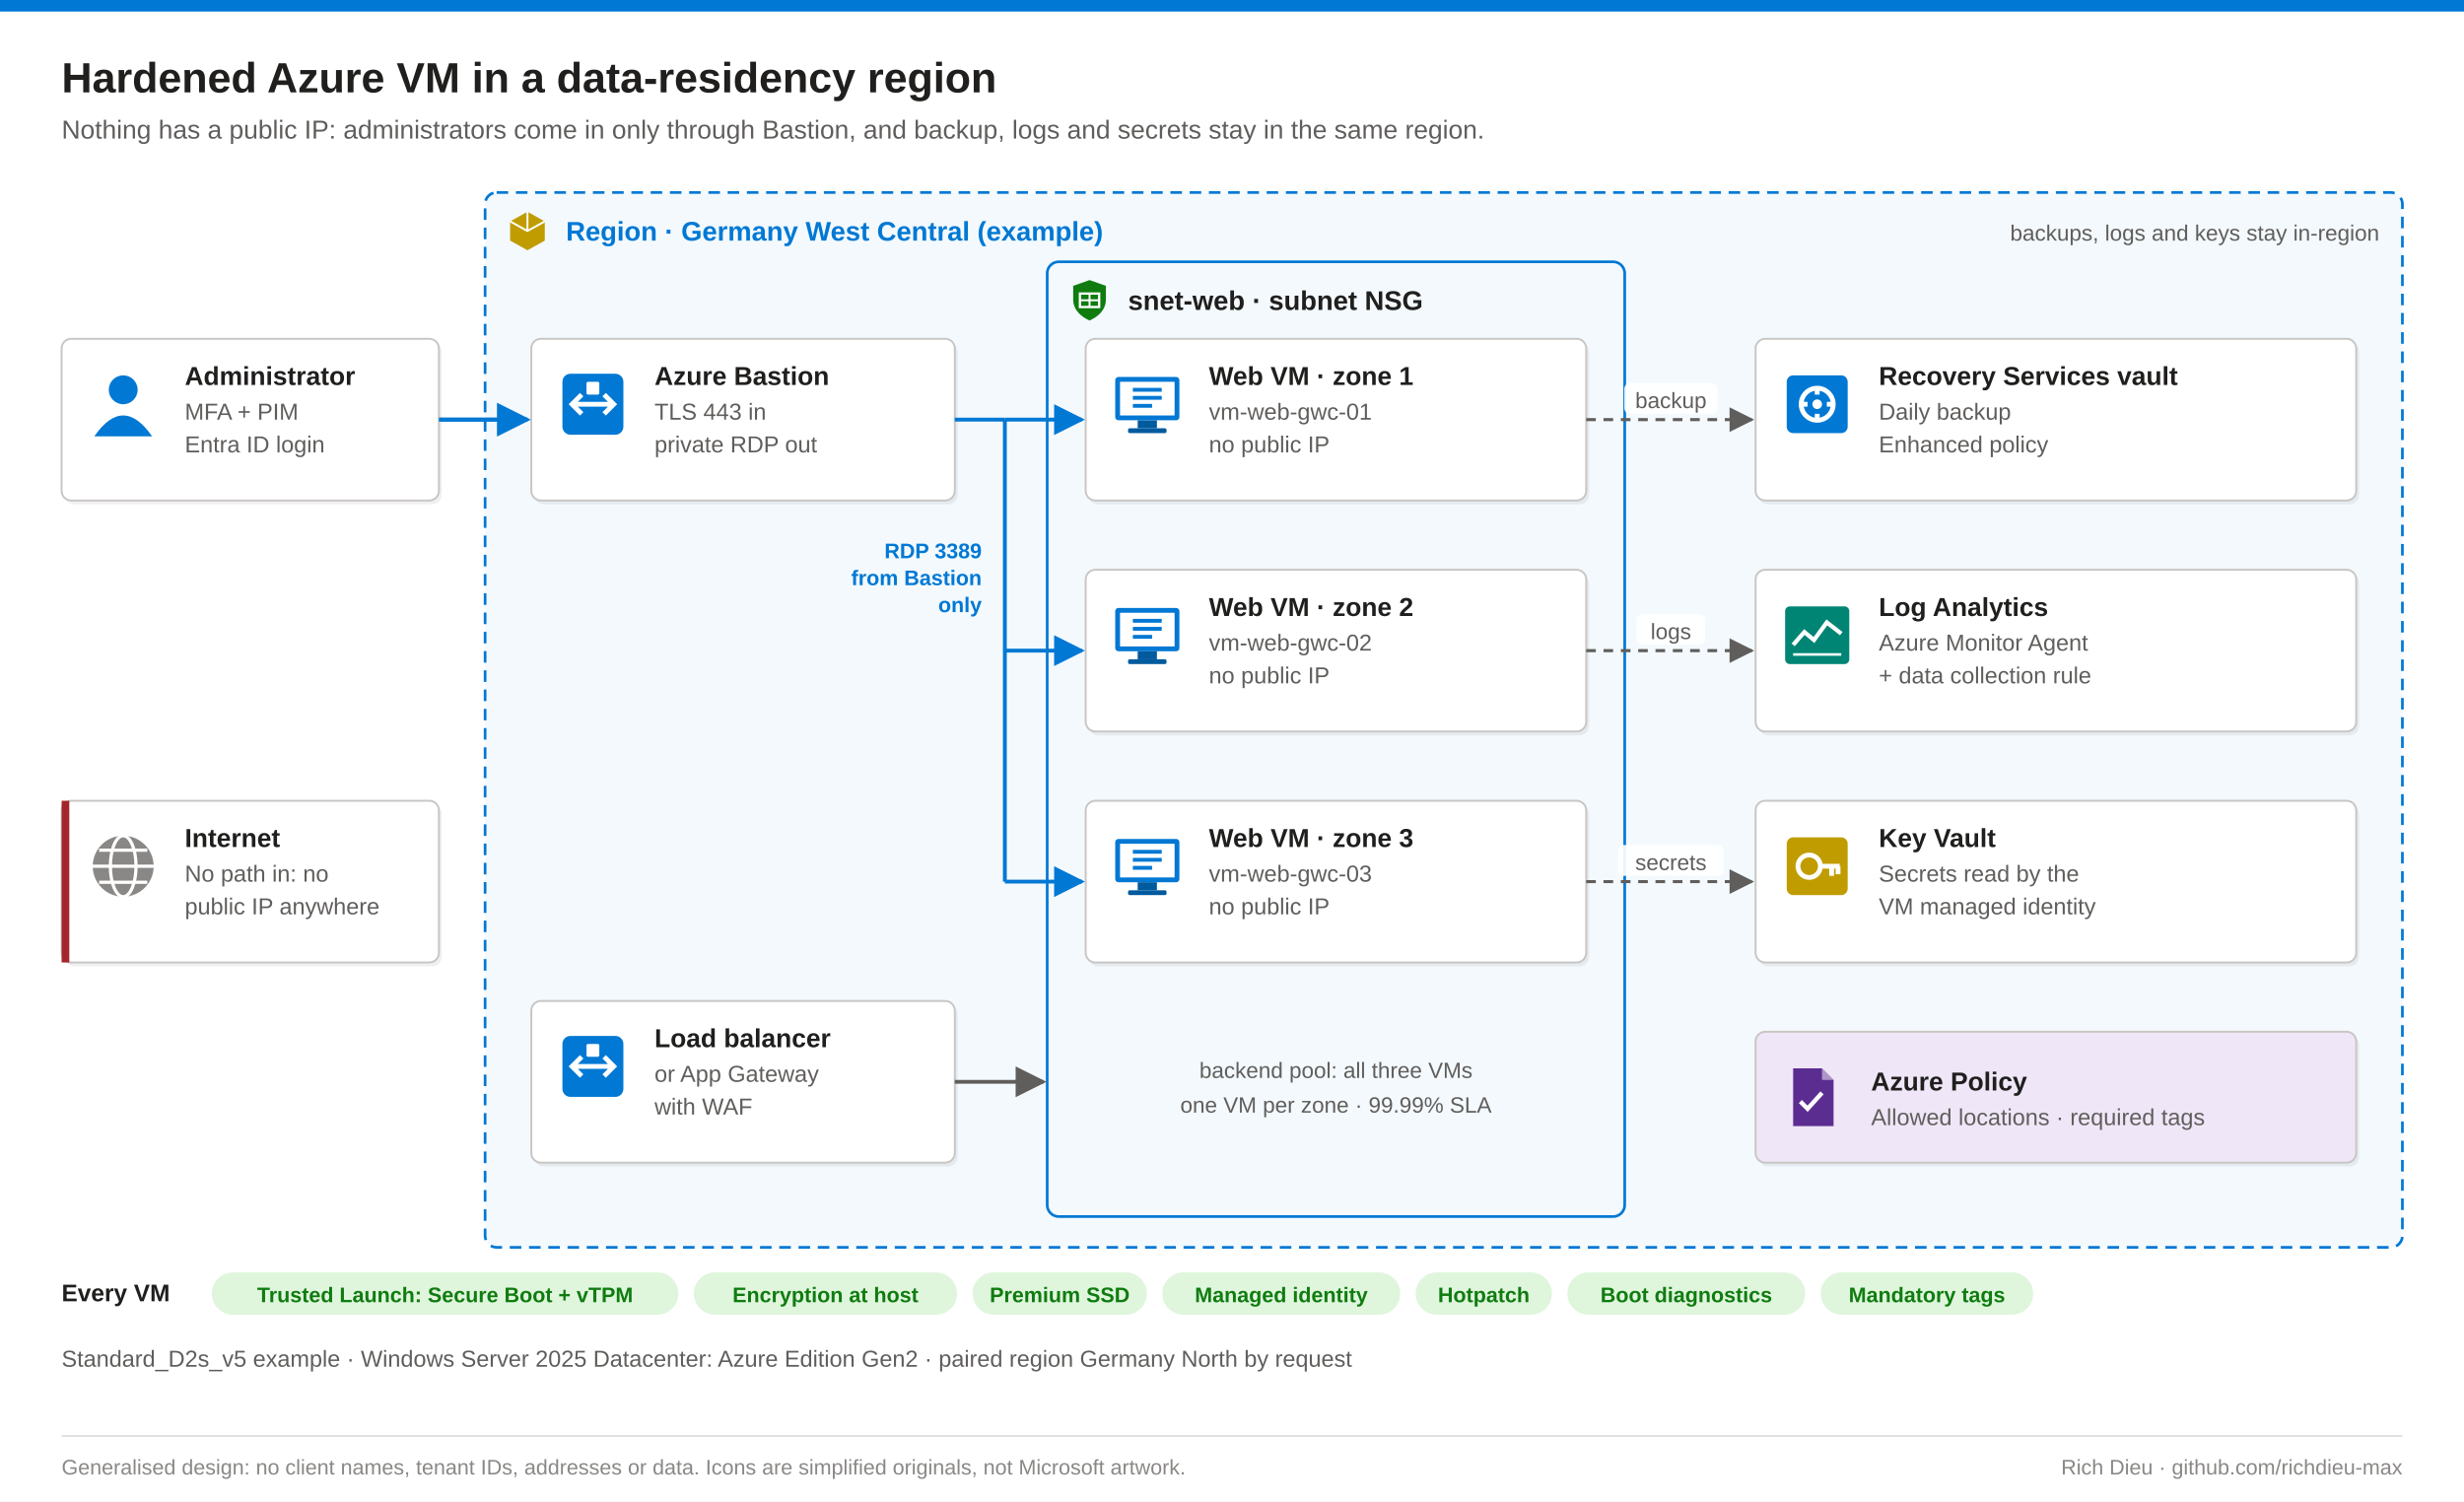
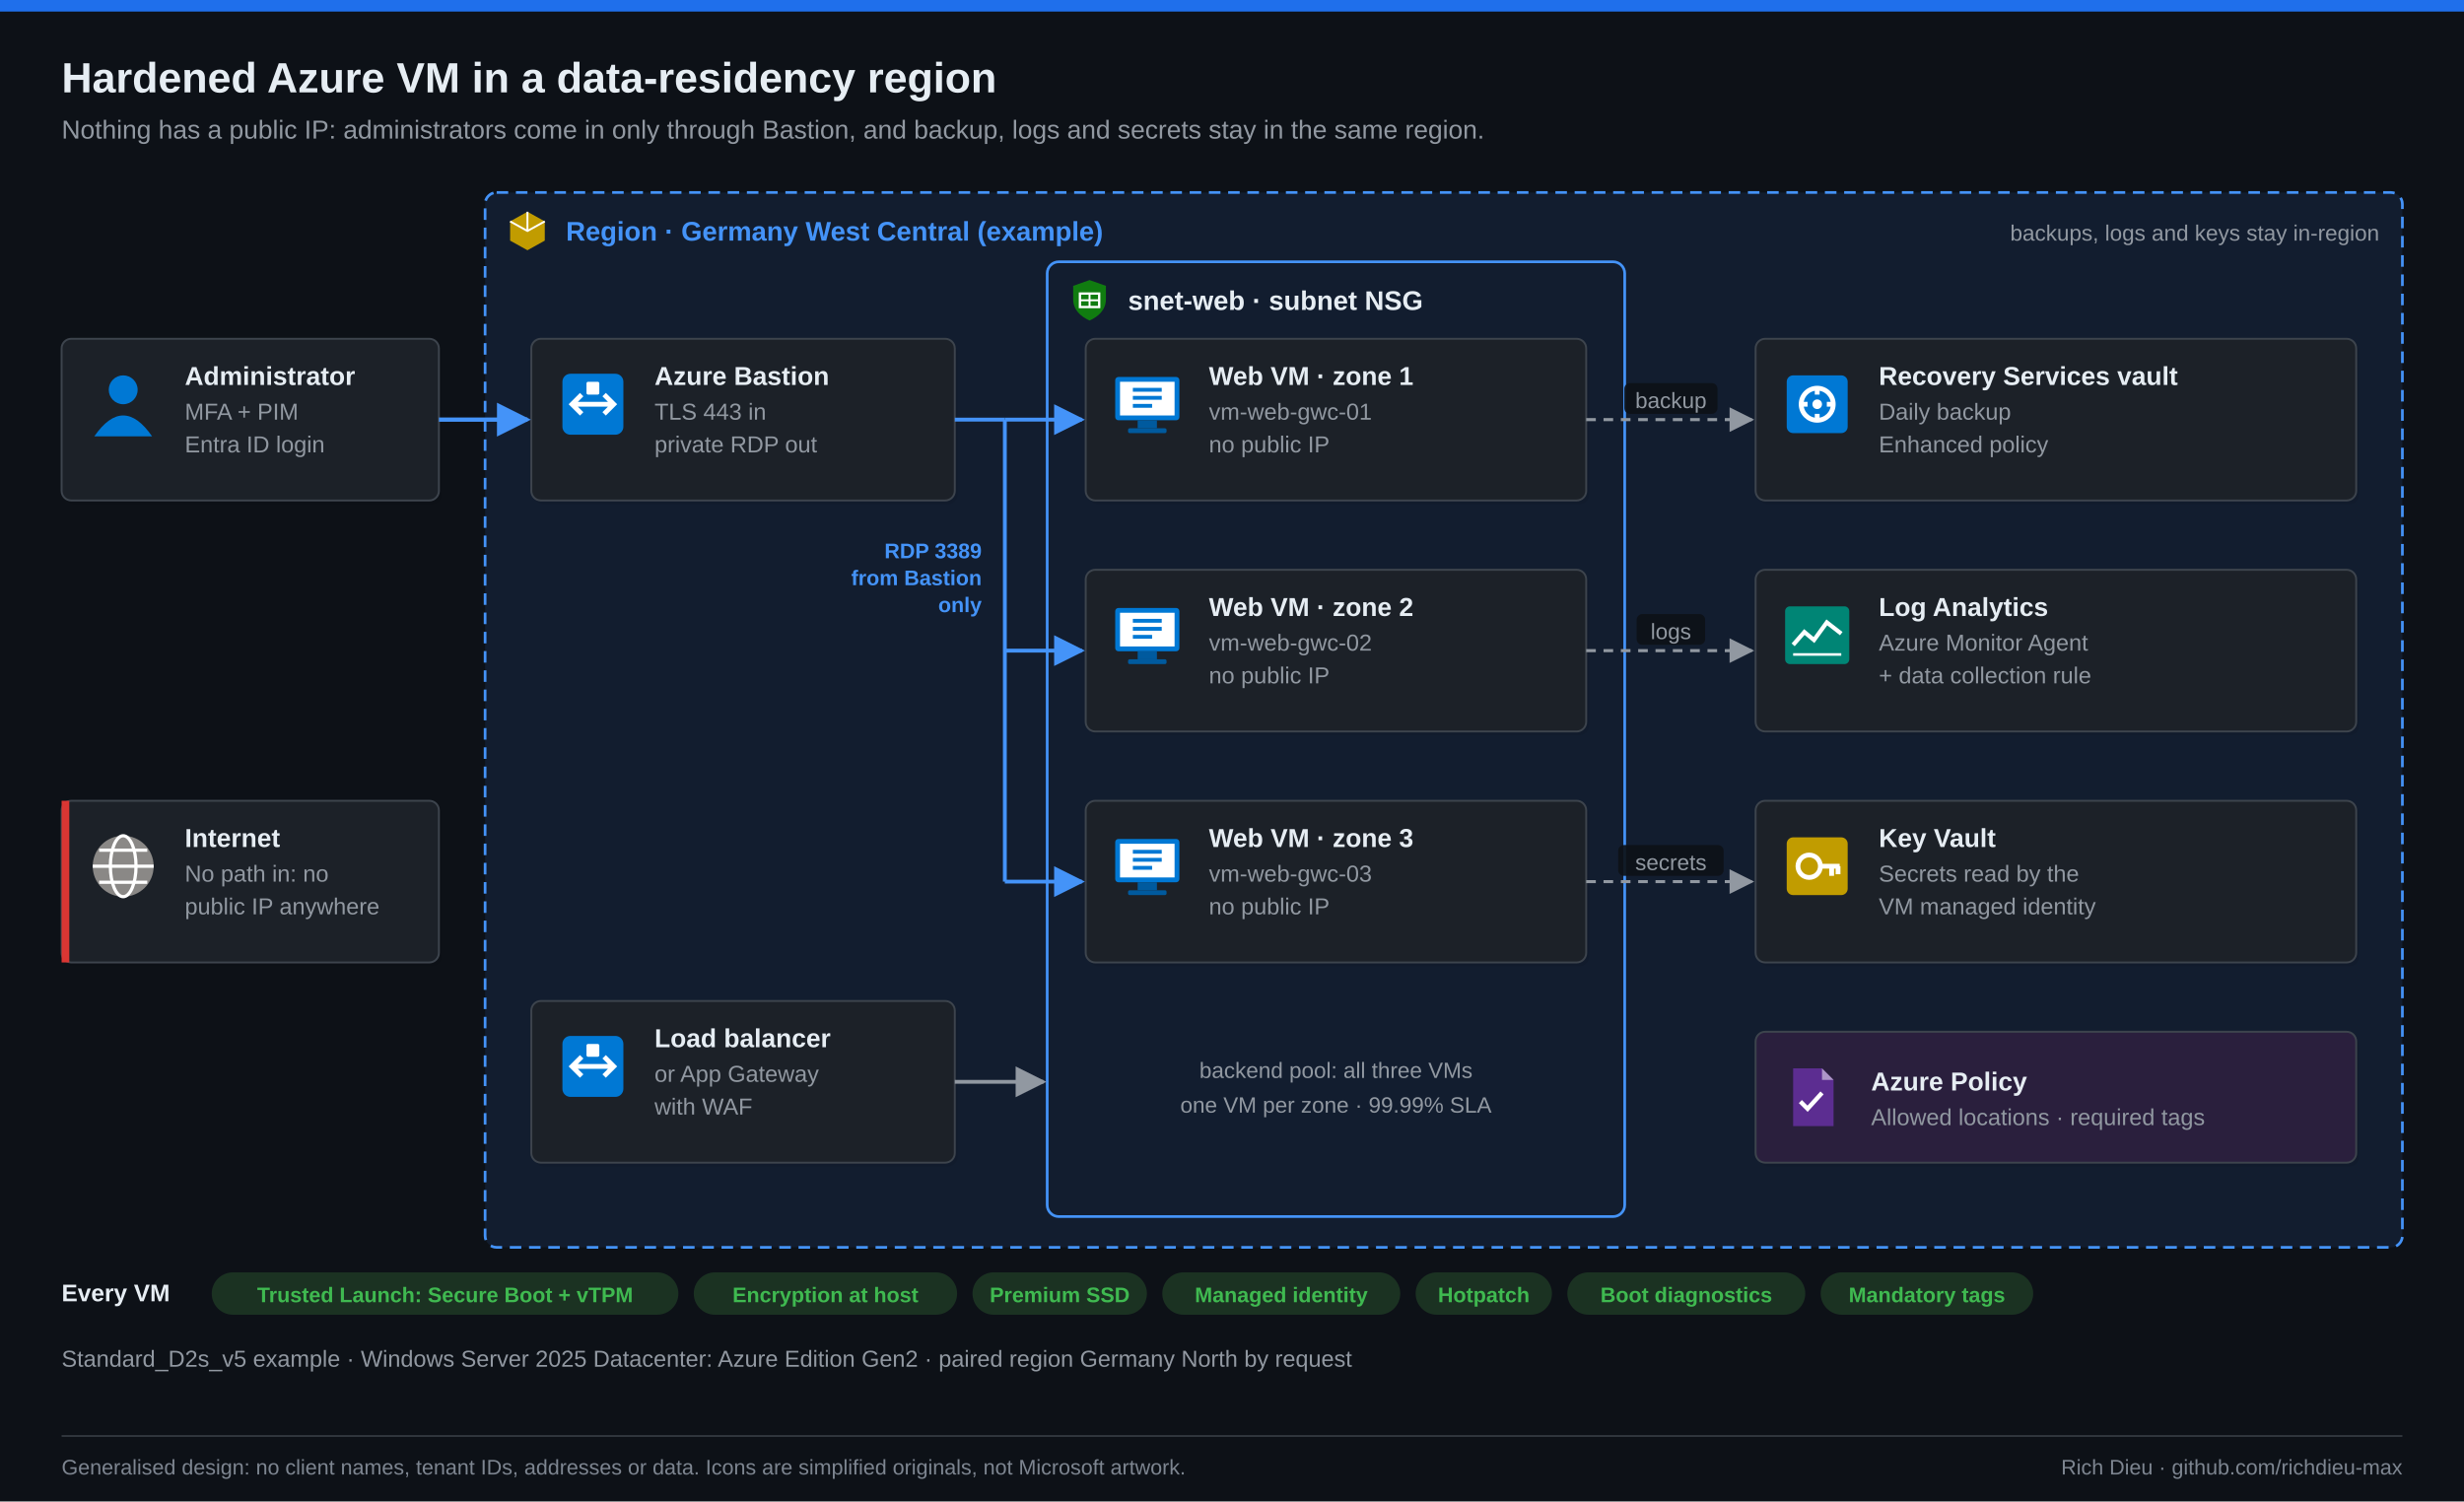
<svg xmlns="http://www.w3.org/2000/svg" viewBox="0 0 1280 780" width="1280" height="780" role="img" aria-label="Hardened Azure VM in a data-residency region">
  <defs>
    <marker id="m0078D4" viewBox="0 0 10 10" refX="9" refY="5" markerWidth="8" markerHeight="8" orient="auto">
-       <path d="M0,0 L10,5 L0,10 z" fill="#0078D4" />
+       <path d="M0,0 L10,5 L0,10 z" fill="#4493F8" />
    </marker>
    <marker id="m0078D4s" viewBox="0 0 10 10" refX="1" refY="5" markerWidth="8" markerHeight="8" orient="auto">
-       <path d="M10,0 L0,5 L10,10 z" fill="#0078D4" />
+       <path d="M10,0 L0,5 L10,10 z" fill="#4493F8" />
    </marker>
    <marker id="m605E5C" viewBox="0 0 10 10" refX="9" refY="5" markerWidth="8" markerHeight="8" orient="auto">
-       <path d="M0,0 L10,5 L0,10 z" fill="#605E5C" />
+       <path d="M0,0 L10,5 L0,10 z" fill="#9198A1" />
    </marker>
    <marker id="m605E5Cs" viewBox="0 0 10 10" refX="1" refY="5" markerWidth="8" markerHeight="8" orient="auto">
-       <path d="M10,0 L0,5 L10,10 z" fill="#605E5C" />
+       <path d="M10,0 L0,5 L10,10 z" fill="#9198A1" />
    </marker>
  </defs>
-   <rect width="1280" height="780" fill="#fff" />
-   <rect x="0" y="0" width="1280" height="6" fill="#0078D4" />
-   <text x="32" y="48" font-family="'Segoe UI', 'Segoe UI Web', -apple-system, BlinkMacSystemFont, 'Helvetica Neue', Arial, sans-serif" font-size="22" font-weight="600" fill="#201F1E">Hardened Azure VM in a data-residency region</text>
-   <text x="32" y="72" font-family="'Segoe UI', 'Segoe UI Web', -apple-system, BlinkMacSystemFont, 'Helvetica Neue', Arial, sans-serif" font-size="13.5" fill="#605E5C">Nothing has a public IP: administrators come in only through Bastion, and backup, logs and secrets stay in the same region.</text>
-   <rect x="252" y="100" width="996" height="548" rx="6" fill="#F3F9FD" stroke="#0078D4" stroke-width="1.4" stroke-dasharray="6 4" />
+   <rect width="1280" height="780" fill="#0D1117" />
+   <rect x="0" y="0" width="1280" height="6" fill="#1F6FEB" />
+   <text x="32" y="48" font-family="'Segoe UI', 'Segoe UI Web', -apple-system, BlinkMacSystemFont, 'Helvetica Neue', Arial, sans-serif" font-size="22" font-weight="600" fill="#E6EDF3">Hardened Azure VM in a data-residency region</text>
+   <text x="32" y="72" font-family="'Segoe UI', 'Segoe UI Web', -apple-system, BlinkMacSystemFont, 'Helvetica Neue', Arial, sans-serif" font-size="13.5" fill="#9198A1">Nothing has a public IP: administrators come in only through Bastion, and backup, logs and secrets stay in the same region.</text>
+   <rect x="252" y="100" width="996" height="548" rx="6" fill="#121D2F" stroke="#4493F8" stroke-width="1.4" stroke-dasharray="6 4" />
  <g transform="translate(262,108) scale(0.5)">
    <path d="M24 4 L42 14 V34 L24 44 L6 34 V14 Z" fill="#C19C00" />
    <path d="M24 4 V24 M6 14 L24 24 L42 14" stroke="#fff" stroke-width="2" fill="none" />
  </g>
-   <text x="294" y="125" font-family="'Segoe UI', 'Segoe UI Web', -apple-system, BlinkMacSystemFont, 'Helvetica Neue', Arial, sans-serif" font-size="14" font-weight="600" fill="#0078D4" text-anchor="start">Region · Germany West Central (example)</text>
-   <text x="1236" y="125" font-family="'Segoe UI', 'Segoe UI Web', -apple-system, BlinkMacSystemFont, 'Helvetica Neue', Arial, sans-serif" font-size="11.5" font-weight="400" fill="#605E5C" text-anchor="end">backups, logs and keys stay in-region</text>
-   <rect x="544" y="136" width="300" height="496" rx="6" fill="#F3F9FD" stroke="#0078D4" stroke-width="1.4" />
+   <text x="294" y="125" font-family="'Segoe UI', 'Segoe UI Web', -apple-system, BlinkMacSystemFont, 'Helvetica Neue', Arial, sans-serif" font-size="14" font-weight="600" fill="#4493F8" text-anchor="start">Region · Germany West Central (example)</text>
+   <text x="1236" y="125" font-family="'Segoe UI', 'Segoe UI Web', -apple-system, BlinkMacSystemFont, 'Helvetica Neue', Arial, sans-serif" font-size="11.5" font-weight="400" fill="#9198A1" text-anchor="end">backups, logs and keys stay in-region</text>
+   <rect x="544" y="136" width="300" height="496" rx="6" fill="#121D2F" stroke="#4493F8" stroke-width="1.4" />
  <g transform="translate(554,144) scale(0.5)">
    <path d="M24 3 L41 9 V23 C41 34 33 41 24 45 C15 41 7 34 7 23 V9 Z" fill="#107C10" />
    <rect x="14" y="17" width="20" height="14" fill="none" stroke="#fff" stroke-width="2.4" />
    <path d="M14 24 h20 M24 17 v14" stroke="#fff" stroke-width="2" />
  </g>
-   <text x="586" y="161" font-family="'Segoe UI', 'Segoe UI Web', -apple-system, BlinkMacSystemFont, 'Helvetica Neue', Arial, sans-serif" font-size="14" font-weight="600" fill="#201F1E" text-anchor="start">snet-web · subnet NSG</text>
+   <text x="586" y="161" font-family="'Segoe UI', 'Segoe UI Web', -apple-system, BlinkMacSystemFont, 'Helvetica Neue', Arial, sans-serif" font-size="14" font-weight="600" fill="#E6EDF3" text-anchor="start">snet-web · subnet NSG</text>
  <rect x="33.5" y="178" width="196" height="84" rx="5" fill="#000" opacity="0.06" />
-   <rect x="32" y="176" width="196" height="84" rx="5" fill="#fff" stroke="#C8C6C4" stroke-width="1" />
+   <rect x="32" y="176" width="196" height="84" rx="5" fill="#1C2128" stroke="#3D444D" stroke-width="1" />
  <rect x="33.5" y="418" width="196" height="84" rx="5" fill="#000" opacity="0.06" />
-   <rect x="32" y="416" width="196" height="84" rx="5" fill="#fff" stroke="#C8C6C4" stroke-width="1" />
-   <rect x="32" y="416" width="4" height="84" rx="0" fill="#A4262C" />
+   <rect x="32" y="416" width="196" height="84" rx="5" fill="#1C2128" stroke="#3D444D" stroke-width="1" />
+   <rect x="32" y="416" width="4" height="84" rx="0" fill="#DA3633" />
  <rect x="277.5" y="178" width="220" height="84" rx="5" fill="#000" opacity="0.06" />
-   <rect x="276" y="176" width="220" height="84" rx="5" fill="#fff" stroke="#C8C6C4" stroke-width="1" />
+   <rect x="276" y="176" width="220" height="84" rx="5" fill="#1C2128" stroke="#3D444D" stroke-width="1" />
  <rect x="277.5" y="522" width="220" height="84" rx="5" fill="#000" opacity="0.06" />
-   <rect x="276" y="520" width="220" height="84" rx="5" fill="#fff" stroke="#C8C6C4" stroke-width="1" />
-   <path d="M228,218 L274,218" fill="none" stroke="#0078D4" stroke-width="2.2" marker-end="url(#m0078D4)" stroke-linejoin="round" />
+   <rect x="276" y="520" width="220" height="84" rx="5" fill="#1C2128" stroke="#3D444D" stroke-width="1" />
+   <path d="M228,218 L274,218" fill="none" stroke="#4493F8" stroke-width="2.2" marker-end="url(#m0078D4)" stroke-linejoin="round" />
  <rect x="565.5" y="178" width="260" height="84" rx="5" fill="#000" opacity="0.06" />
-   <rect x="564" y="176" width="260" height="84" rx="5" fill="#fff" stroke="#C8C6C4" stroke-width="1" />
+   <rect x="564" y="176" width="260" height="84" rx="5" fill="#1C2128" stroke="#3D444D" stroke-width="1" />
  <rect x="565.5" y="298" width="260" height="84" rx="5" fill="#000" opacity="0.06" />
-   <rect x="564" y="296" width="260" height="84" rx="5" fill="#fff" stroke="#C8C6C4" stroke-width="1" />
+   <rect x="564" y="296" width="260" height="84" rx="5" fill="#1C2128" stroke="#3D444D" stroke-width="1" />
  <rect x="565.5" y="418" width="260" height="84" rx="5" fill="#000" opacity="0.06" />
-   <rect x="564" y="416" width="260" height="84" rx="5" fill="#fff" stroke="#C8C6C4" stroke-width="1" />
-   <path d="M496,218 L522,218" fill="none" stroke="#0078D4" stroke-width="2" stroke-linejoin="round" />
-   <path d="M522,218 L522,458" fill="none" stroke="#0078D4" stroke-width="2" stroke-linejoin="round" />
-   <path d="M522,218 L562,218" fill="none" stroke="#0078D4" stroke-width="2" marker-end="url(#m0078D4)" stroke-linejoin="round" />
-   <path d="M522,338 L562,338" fill="none" stroke="#0078D4" stroke-width="2" marker-end="url(#m0078D4)" stroke-linejoin="round" />
-   <path d="M522,458 L562,458" fill="none" stroke="#0078D4" stroke-width="2" marker-end="url(#m0078D4)" stroke-linejoin="round" />
-   <path d="M496,562 L542,562" fill="none" stroke="#605E5C" stroke-width="2" marker-end="url(#m605E5C)" stroke-linejoin="round" />
+   <rect x="564" y="416" width="260" height="84" rx="5" fill="#1C2128" stroke="#3D444D" stroke-width="1" />
+   <path d="M496,218 L522,218" fill="none" stroke="#4493F8" stroke-width="2" stroke-linejoin="round" />
+   <path d="M522,218 L522,458" fill="none" stroke="#4493F8" stroke-width="2" stroke-linejoin="round" />
+   <path d="M522,218 L562,218" fill="none" stroke="#4493F8" stroke-width="2" marker-end="url(#m0078D4)" stroke-linejoin="round" />
+   <path d="M522,338 L562,338" fill="none" stroke="#4493F8" stroke-width="2" marker-end="url(#m0078D4)" stroke-linejoin="round" />
+   <path d="M522,458 L562,458" fill="none" stroke="#4493F8" stroke-width="2" marker-end="url(#m0078D4)" stroke-linejoin="round" />
+   <path d="M496,562 L542,562" fill="none" stroke="#9198A1" stroke-width="2" marker-end="url(#m605E5C)" stroke-linejoin="round" />
  <rect x="913.5" y="178" width="312" height="84" rx="5" fill="#000" opacity="0.06" />
-   <rect x="912" y="176" width="312" height="84" rx="5" fill="#fff" stroke="#C8C6C4" stroke-width="1" />
-   <path d="M824,218 L910,218" fill="none" stroke="#605E5C" stroke-width="1.6" stroke-dasharray="5 4" marker-end="url(#m605E5C)" stroke-linejoin="round" />
+   <rect x="912" y="176" width="312" height="84" rx="5" fill="#1C2128" stroke="#3D444D" stroke-width="1" />
+   <path d="M824,218 L910,218" fill="none" stroke="#9198A1" stroke-width="1.6" stroke-dasharray="5 4" marker-end="url(#m605E5C)" stroke-linejoin="round" />
  <rect x="913.5" y="298" width="312" height="84" rx="5" fill="#000" opacity="0.06" />
-   <rect x="912" y="296" width="312" height="84" rx="5" fill="#fff" stroke="#C8C6C4" stroke-width="1" />
-   <path d="M824,338 L910,338" fill="none" stroke="#605E5C" stroke-width="1.6" stroke-dasharray="5 4" marker-end="url(#m605E5C)" stroke-linejoin="round" />
+   <rect x="912" y="296" width="312" height="84" rx="5" fill="#1C2128" stroke="#3D444D" stroke-width="1" />
+   <path d="M824,338 L910,338" fill="none" stroke="#9198A1" stroke-width="1.6" stroke-dasharray="5 4" marker-end="url(#m605E5C)" stroke-linejoin="round" />
  <rect x="913.5" y="418" width="312" height="84" rx="5" fill="#000" opacity="0.06" />
-   <rect x="912" y="416" width="312" height="84" rx="5" fill="#fff" stroke="#C8C6C4" stroke-width="1" />
-   <path d="M824,458 L910,458" fill="none" stroke="#605E5C" stroke-width="1.6" stroke-dasharray="5 4" marker-end="url(#m605E5C)" stroke-linejoin="round" />
+   <rect x="912" y="416" width="312" height="84" rx="5" fill="#1C2128" stroke="#3D444D" stroke-width="1" />
+   <path d="M824,458 L910,458" fill="none" stroke="#9198A1" stroke-width="1.6" stroke-dasharray="5 4" marker-end="url(#m605E5C)" stroke-linejoin="round" />
  <rect x="913.5" y="538" width="312" height="68" rx="5" fill="#000" opacity="0.06" />
-   <rect x="912" y="536" width="312" height="68" rx="5" fill="#EFE6F7" stroke="#C8C6C4" stroke-width="1" />
+   <rect x="912" y="536" width="312" height="68" rx="5" fill="#2A1F3D" stroke="#3D444D" stroke-width="1" />
  <g transform="translate(44,190) scale(0.8333)">
    <circle cx="24" cy="15" r="9" fill="#0078D4" />
    <path d="M6 44 q18-26 36 0 Z" fill="#0078D4" />
  </g>
-   <text x="96" y="200" font-family="'Segoe UI', 'Segoe UI Web', -apple-system, BlinkMacSystemFont, 'Helvetica Neue', Arial, sans-serif" font-size="13.5" font-weight="600" fill="#201F1E" text-anchor="start">Administrator</text>
-   <text x="96" y="218" font-family="'Segoe UI', 'Segoe UI Web', -apple-system, BlinkMacSystemFont, 'Helvetica Neue', Arial, sans-serif" font-size="12" font-weight="400" fill="#605E5C" text-anchor="start">MFA + PIM</text>
-   <text x="96" y="235" font-family="'Segoe UI', 'Segoe UI Web', -apple-system, BlinkMacSystemFont, 'Helvetica Neue', Arial, sans-serif" font-size="12" font-weight="400" fill="#605E5C" text-anchor="start">Entra ID login</text>
+   <text x="96" y="200" font-family="'Segoe UI', 'Segoe UI Web', -apple-system, BlinkMacSystemFont, 'Helvetica Neue', Arial, sans-serif" font-size="13.5" font-weight="600" fill="#E6EDF3" text-anchor="start">Administrator</text>
+   <text x="96" y="218" font-family="'Segoe UI', 'Segoe UI Web', -apple-system, BlinkMacSystemFont, 'Helvetica Neue', Arial, sans-serif" font-size="12" font-weight="400" fill="#9198A1" text-anchor="start">MFA + PIM</text>
+   <text x="96" y="235" font-family="'Segoe UI', 'Segoe UI Web', -apple-system, BlinkMacSystemFont, 'Helvetica Neue', Arial, sans-serif" font-size="12" font-weight="400" fill="#9198A1" text-anchor="start">Entra ID login</text>
  <g transform="translate(44,430) scale(0.8333)">
    <circle cx="24" cy="24" r="19" fill="#8A8886" />
    <ellipse cx="24" cy="24" rx="8" ry="19" fill="none" stroke="#fff" stroke-width="2" />
    <path d="M5 24 h38 M9 14 h30 M9 34 h30" stroke="#fff" stroke-width="2" />
  </g>
-   <text x="96" y="440" font-family="'Segoe UI', 'Segoe UI Web', -apple-system, BlinkMacSystemFont, 'Helvetica Neue', Arial, sans-serif" font-size="13.5" font-weight="600" fill="#201F1E" text-anchor="start">Internet</text>
-   <text x="96" y="458" font-family="'Segoe UI', 'Segoe UI Web', -apple-system, BlinkMacSystemFont, 'Helvetica Neue', Arial, sans-serif" font-size="12" font-weight="400" fill="#605E5C" text-anchor="start">No path in: no</text>
-   <text x="96" y="475" font-family="'Segoe UI', 'Segoe UI Web', -apple-system, BlinkMacSystemFont, 'Helvetica Neue', Arial, sans-serif" font-size="12" font-weight="400" fill="#605E5C" text-anchor="start">public IP anywhere</text>
+   <text x="96" y="440" font-family="'Segoe UI', 'Segoe UI Web', -apple-system, BlinkMacSystemFont, 'Helvetica Neue', Arial, sans-serif" font-size="13.5" font-weight="600" fill="#E6EDF3" text-anchor="start">Internet</text>
+   <text x="96" y="458" font-family="'Segoe UI', 'Segoe UI Web', -apple-system, BlinkMacSystemFont, 'Helvetica Neue', Arial, sans-serif" font-size="12" font-weight="400" fill="#9198A1" text-anchor="start">No path in: no</text>
+   <text x="96" y="475" font-family="'Segoe UI', 'Segoe UI Web', -apple-system, BlinkMacSystemFont, 'Helvetica Neue', Arial, sans-serif" font-size="12" font-weight="400" fill="#9198A1" text-anchor="start">public IP anywhere</text>
  <g transform="translate(288,190) scale(0.8333)">
    <rect x="5" y="5" width="38" height="38" rx="5" fill="#0078D4" />
    <path d="M11 24 h26 M31 18 l6 6 -6 6 M17 18 l-6 6 6 6" stroke="#fff" stroke-width="3" fill="none" />
    <rect x="20" y="10" width="8" height="8" rx="1" fill="#fff" />
  </g>
-   <text x="340" y="200" font-family="'Segoe UI', 'Segoe UI Web', -apple-system, BlinkMacSystemFont, 'Helvetica Neue', Arial, sans-serif" font-size="13.5" font-weight="600" fill="#201F1E" text-anchor="start">Azure Bastion</text>
-   <text x="340" y="218" font-family="'Segoe UI', 'Segoe UI Web', -apple-system, BlinkMacSystemFont, 'Helvetica Neue', Arial, sans-serif" font-size="12" font-weight="400" fill="#605E5C" text-anchor="start">TLS 443 in</text>
-   <text x="340" y="235" font-family="'Segoe UI', 'Segoe UI Web', -apple-system, BlinkMacSystemFont, 'Helvetica Neue', Arial, sans-serif" font-size="12" font-weight="400" fill="#605E5C" text-anchor="start">private RDP out</text>
+   <text x="340" y="200" font-family="'Segoe UI', 'Segoe UI Web', -apple-system, BlinkMacSystemFont, 'Helvetica Neue', Arial, sans-serif" font-size="13.5" font-weight="600" fill="#E6EDF3" text-anchor="start">Azure Bastion</text>
+   <text x="340" y="218" font-family="'Segoe UI', 'Segoe UI Web', -apple-system, BlinkMacSystemFont, 'Helvetica Neue', Arial, sans-serif" font-size="12" font-weight="400" fill="#9198A1" text-anchor="start">TLS 443 in</text>
+   <text x="340" y="235" font-family="'Segoe UI', 'Segoe UI Web', -apple-system, BlinkMacSystemFont, 'Helvetica Neue', Arial, sans-serif" font-size="12" font-weight="400" fill="#9198A1" text-anchor="start">private RDP out</text>
  <g transform="translate(288,534) scale(0.8333)">
    <rect x="5" y="5" width="38" height="38" rx="5" fill="#0078D4" />
    <path d="M11 24 h26 M31 18 l6 6 -6 6 M17 18 l-6 6 6 6" stroke="#fff" stroke-width="3" fill="none" />
    <rect x="20" y="10" width="8" height="8" rx="1" fill="#fff" />
  </g>
-   <text x="340" y="544" font-family="'Segoe UI', 'Segoe UI Web', -apple-system, BlinkMacSystemFont, 'Helvetica Neue', Arial, sans-serif" font-size="13.5" font-weight="600" fill="#201F1E" text-anchor="start">Load balancer</text>
-   <text x="340" y="562" font-family="'Segoe UI', 'Segoe UI Web', -apple-system, BlinkMacSystemFont, 'Helvetica Neue', Arial, sans-serif" font-size="12" font-weight="400" fill="#605E5C" text-anchor="start">or App Gateway</text>
-   <text x="340" y="579" font-family="'Segoe UI', 'Segoe UI Web', -apple-system, BlinkMacSystemFont, 'Helvetica Neue', Arial, sans-serif" font-size="12" font-weight="400" fill="#605E5C" text-anchor="start">with WAF</text>
+   <text x="340" y="544" font-family="'Segoe UI', 'Segoe UI Web', -apple-system, BlinkMacSystemFont, 'Helvetica Neue', Arial, sans-serif" font-size="13.5" font-weight="600" fill="#E6EDF3" text-anchor="start">Load balancer</text>
+   <text x="340" y="562" font-family="'Segoe UI', 'Segoe UI Web', -apple-system, BlinkMacSystemFont, 'Helvetica Neue', Arial, sans-serif" font-size="12" font-weight="400" fill="#9198A1" text-anchor="start">or App Gateway</text>
+   <text x="340" y="579" font-family="'Segoe UI', 'Segoe UI Web', -apple-system, BlinkMacSystemFont, 'Helvetica Neue', Arial, sans-serif" font-size="12" font-weight="400" fill="#9198A1" text-anchor="start">with WAF</text>
  <g transform="translate(576,190) scale(0.8333)">
    <rect x="4" y="7" width="40" height="27" rx="2" fill="#0078D4" />
    <rect x="7" y="10" width="34" height="21" fill="#fff" />
    <path d="M15 15 h18 M15 20 h18 M15 25 h12" stroke="#0078D4" stroke-width="2.4" />
    <rect x="18" y="34" width="12" height="5" fill="#005A9E" />
    <rect x="12" y="39" width="24" height="3" rx="1" fill="#005A9E" />
  </g>
-   <text x="628" y="200" font-family="'Segoe UI', 'Segoe UI Web', -apple-system, BlinkMacSystemFont, 'Helvetica Neue', Arial, sans-serif" font-size="13.5" font-weight="600" fill="#201F1E" text-anchor="start">Web VM · zone 1</text>
-   <text x="628" y="218" font-family="'Segoe UI', 'Segoe UI Web', -apple-system, BlinkMacSystemFont, 'Helvetica Neue', Arial, sans-serif" font-size="12" font-weight="400" fill="#605E5C" text-anchor="start">vm-web-gwc-01</text>
-   <text x="628" y="235" font-family="'Segoe UI', 'Segoe UI Web', -apple-system, BlinkMacSystemFont, 'Helvetica Neue', Arial, sans-serif" font-size="12" font-weight="400" fill="#605E5C" text-anchor="start">no public IP</text>
+   <text x="628" y="200" font-family="'Segoe UI', 'Segoe UI Web', -apple-system, BlinkMacSystemFont, 'Helvetica Neue', Arial, sans-serif" font-size="13.5" font-weight="600" fill="#E6EDF3" text-anchor="start">Web VM · zone 1</text>
+   <text x="628" y="218" font-family="'Segoe UI', 'Segoe UI Web', -apple-system, BlinkMacSystemFont, 'Helvetica Neue', Arial, sans-serif" font-size="12" font-weight="400" fill="#9198A1" text-anchor="start">vm-web-gwc-01</text>
+   <text x="628" y="235" font-family="'Segoe UI', 'Segoe UI Web', -apple-system, BlinkMacSystemFont, 'Helvetica Neue', Arial, sans-serif" font-size="12" font-weight="400" fill="#9198A1" text-anchor="start">no public IP</text>
  <g transform="translate(576,310) scale(0.8333)">
    <rect x="4" y="7" width="40" height="27" rx="2" fill="#0078D4" />
    <rect x="7" y="10" width="34" height="21" fill="#fff" />
    <path d="M15 15 h18 M15 20 h18 M15 25 h12" stroke="#0078D4" stroke-width="2.4" />
    <rect x="18" y="34" width="12" height="5" fill="#005A9E" />
    <rect x="12" y="39" width="24" height="3" rx="1" fill="#005A9E" />
  </g>
-   <text x="628" y="320" font-family="'Segoe UI', 'Segoe UI Web', -apple-system, BlinkMacSystemFont, 'Helvetica Neue', Arial, sans-serif" font-size="13.5" font-weight="600" fill="#201F1E" text-anchor="start">Web VM · zone 2</text>
-   <text x="628" y="338" font-family="'Segoe UI', 'Segoe UI Web', -apple-system, BlinkMacSystemFont, 'Helvetica Neue', Arial, sans-serif" font-size="12" font-weight="400" fill="#605E5C" text-anchor="start">vm-web-gwc-02</text>
-   <text x="628" y="355" font-family="'Segoe UI', 'Segoe UI Web', -apple-system, BlinkMacSystemFont, 'Helvetica Neue', Arial, sans-serif" font-size="12" font-weight="400" fill="#605E5C" text-anchor="start">no public IP</text>
+   <text x="628" y="320" font-family="'Segoe UI', 'Segoe UI Web', -apple-system, BlinkMacSystemFont, 'Helvetica Neue', Arial, sans-serif" font-size="13.5" font-weight="600" fill="#E6EDF3" text-anchor="start">Web VM · zone 2</text>
+   <text x="628" y="338" font-family="'Segoe UI', 'Segoe UI Web', -apple-system, BlinkMacSystemFont, 'Helvetica Neue', Arial, sans-serif" font-size="12" font-weight="400" fill="#9198A1" text-anchor="start">vm-web-gwc-02</text>
+   <text x="628" y="355" font-family="'Segoe UI', 'Segoe UI Web', -apple-system, BlinkMacSystemFont, 'Helvetica Neue', Arial, sans-serif" font-size="12" font-weight="400" fill="#9198A1" text-anchor="start">no public IP</text>
  <g transform="translate(576,430) scale(0.8333)">
    <rect x="4" y="7" width="40" height="27" rx="2" fill="#0078D4" />
    <rect x="7" y="10" width="34" height="21" fill="#fff" />
    <path d="M15 15 h18 M15 20 h18 M15 25 h12" stroke="#0078D4" stroke-width="2.4" />
    <rect x="18" y="34" width="12" height="5" fill="#005A9E" />
    <rect x="12" y="39" width="24" height="3" rx="1" fill="#005A9E" />
  </g>
-   <text x="628" y="440" font-family="'Segoe UI', 'Segoe UI Web', -apple-system, BlinkMacSystemFont, 'Helvetica Neue', Arial, sans-serif" font-size="13.5" font-weight="600" fill="#201F1E" text-anchor="start">Web VM · zone 3</text>
-   <text x="628" y="458" font-family="'Segoe UI', 'Segoe UI Web', -apple-system, BlinkMacSystemFont, 'Helvetica Neue', Arial, sans-serif" font-size="12" font-weight="400" fill="#605E5C" text-anchor="start">vm-web-gwc-03</text>
-   <text x="628" y="475" font-family="'Segoe UI', 'Segoe UI Web', -apple-system, BlinkMacSystemFont, 'Helvetica Neue', Arial, sans-serif" font-size="12" font-weight="400" fill="#605E5C" text-anchor="start">no public IP</text>
-   <text x="510" y="290" font-family="'Segoe UI', 'Segoe UI Web', -apple-system, BlinkMacSystemFont, 'Helvetica Neue', Arial, sans-serif" font-size="11" font-weight="600" fill="#0078D4" text-anchor="end">RDP 3389</text>
-   <text x="510" y="304" font-family="'Segoe UI', 'Segoe UI Web', -apple-system, BlinkMacSystemFont, 'Helvetica Neue', Arial, sans-serif" font-size="11" font-weight="600" fill="#0078D4" text-anchor="end">from Bastion</text>
-   <text x="510" y="318" font-family="'Segoe UI', 'Segoe UI Web', -apple-system, BlinkMacSystemFont, 'Helvetica Neue', Arial, sans-serif" font-size="11" font-weight="600" fill="#0078D4" text-anchor="end">only</text>
-   <text x="694" y="560" font-family="'Segoe UI', 'Segoe UI Web', -apple-system, BlinkMacSystemFont, 'Helvetica Neue', Arial, sans-serif" font-size="11.5" font-weight="400" fill="#605E5C" text-anchor="middle">backend pool: all three VMs</text>
-   <text x="694" y="578" font-family="'Segoe UI', 'Segoe UI Web', -apple-system, BlinkMacSystemFont, 'Helvetica Neue', Arial, sans-serif" font-size="11.5" font-weight="400" fill="#605E5C" text-anchor="middle">one VM per zone · 99.99% SLA</text>
+   <text x="628" y="440" font-family="'Segoe UI', 'Segoe UI Web', -apple-system, BlinkMacSystemFont, 'Helvetica Neue', Arial, sans-serif" font-size="13.5" font-weight="600" fill="#E6EDF3" text-anchor="start">Web VM · zone 3</text>
+   <text x="628" y="458" font-family="'Segoe UI', 'Segoe UI Web', -apple-system, BlinkMacSystemFont, 'Helvetica Neue', Arial, sans-serif" font-size="12" font-weight="400" fill="#9198A1" text-anchor="start">vm-web-gwc-03</text>
+   <text x="628" y="475" font-family="'Segoe UI', 'Segoe UI Web', -apple-system, BlinkMacSystemFont, 'Helvetica Neue', Arial, sans-serif" font-size="12" font-weight="400" fill="#9198A1" text-anchor="start">no public IP</text>
+   <text x="510" y="290" font-family="'Segoe UI', 'Segoe UI Web', -apple-system, BlinkMacSystemFont, 'Helvetica Neue', Arial, sans-serif" font-size="11" font-weight="600" fill="#4493F8" text-anchor="end">RDP 3389</text>
+   <text x="510" y="304" font-family="'Segoe UI', 'Segoe UI Web', -apple-system, BlinkMacSystemFont, 'Helvetica Neue', Arial, sans-serif" font-size="11" font-weight="600" fill="#4493F8" text-anchor="end">from Bastion</text>
+   <text x="510" y="318" font-family="'Segoe UI', 'Segoe UI Web', -apple-system, BlinkMacSystemFont, 'Helvetica Neue', Arial, sans-serif" font-size="11" font-weight="600" fill="#4493F8" text-anchor="end">only</text>
+   <text x="694" y="560" font-family="'Segoe UI', 'Segoe UI Web', -apple-system, BlinkMacSystemFont, 'Helvetica Neue', Arial, sans-serif" font-size="11.5" font-weight="400" fill="#9198A1" text-anchor="middle">backend pool: all three VMs</text>
+   <text x="694" y="578" font-family="'Segoe UI', 'Segoe UI Web', -apple-system, BlinkMacSystemFont, 'Helvetica Neue', Arial, sans-serif" font-size="11.5" font-weight="400" fill="#9198A1" text-anchor="middle">one VM per zone · 99.99% SLA</text>
  <g transform="translate(924,190) scale(0.8333)">
    <rect x="5" y="6" width="38" height="36" rx="4" fill="#0078D4" />
    <circle cx="24" cy="24" r="10" fill="none" stroke="#fff" stroke-width="3" />
    <path d="M24 14 v4 M24 30 v4 M14 24 h4 M30 24 h4" stroke="#fff" stroke-width="3" />
    <circle cx="24" cy="24" r="3" fill="#fff" />
  </g>
-   <text x="976" y="200" font-family="'Segoe UI', 'Segoe UI Web', -apple-system, BlinkMacSystemFont, 'Helvetica Neue', Arial, sans-serif" font-size="13.5" font-weight="600" fill="#201F1E" text-anchor="start">Recovery Services vault</text>
-   <text x="976" y="218" font-family="'Segoe UI', 'Segoe UI Web', -apple-system, BlinkMacSystemFont, 'Helvetica Neue', Arial, sans-serif" font-size="12" font-weight="400" fill="#605E5C" text-anchor="start">Daily backup</text>
-   <text x="976" y="235" font-family="'Segoe UI', 'Segoe UI Web', -apple-system, BlinkMacSystemFont, 'Helvetica Neue', Arial, sans-serif" font-size="12" font-weight="400" fill="#605E5C" text-anchor="start">Enhanced policy</text>
-   <rect x="843.8" y="199" width="48.4" height="16" rx="3" fill="#fff" opacity="0.92" />
-   <text x="868" y="212" font-family="'Segoe UI', 'Segoe UI Web', -apple-system, BlinkMacSystemFont, 'Helvetica Neue', Arial, sans-serif" font-size="11.5" font-weight="400" fill="#605E5C" text-anchor="middle">backup</text>
+   <text x="976" y="200" font-family="'Segoe UI', 'Segoe UI Web', -apple-system, BlinkMacSystemFont, 'Helvetica Neue', Arial, sans-serif" font-size="13.5" font-weight="600" fill="#E6EDF3" text-anchor="start">Recovery Services vault</text>
+   <text x="976" y="218" font-family="'Segoe UI', 'Segoe UI Web', -apple-system, BlinkMacSystemFont, 'Helvetica Neue', Arial, sans-serif" font-size="12" font-weight="400" fill="#9198A1" text-anchor="start">Daily backup</text>
+   <text x="976" y="235" font-family="'Segoe UI', 'Segoe UI Web', -apple-system, BlinkMacSystemFont, 'Helvetica Neue', Arial, sans-serif" font-size="12" font-weight="400" fill="#9198A1" text-anchor="start">Enhanced policy</text>
+   <rect x="843.8" y="199" width="48.4" height="16" rx="3" fill="#0D1117" opacity="0.92" />
+   <text x="868" y="212" font-family="'Segoe UI', 'Segoe UI Web', -apple-system, BlinkMacSystemFont, 'Helvetica Neue', Arial, sans-serif" font-size="11.5" font-weight="400" fill="#9198A1" text-anchor="middle">backup</text>
  <g transform="translate(924,310) scale(0.8333)">
    <rect x="4" y="6" width="40" height="36" rx="3" fill="#008575" />
    <path d="M9 30 l7 -8 6 5 8 -11 9 7" stroke="#fff" stroke-width="2.6" fill="none" />
    <path d="M9 36 h30" stroke="#fff" stroke-width="1.6" />
  </g>
-   <text x="976" y="320" font-family="'Segoe UI', 'Segoe UI Web', -apple-system, BlinkMacSystemFont, 'Helvetica Neue', Arial, sans-serif" font-size="13.5" font-weight="600" fill="#201F1E" text-anchor="start">Log Analytics</text>
-   <text x="976" y="338" font-family="'Segoe UI', 'Segoe UI Web', -apple-system, BlinkMacSystemFont, 'Helvetica Neue', Arial, sans-serif" font-size="12" font-weight="400" fill="#605E5C" text-anchor="start">Azure Monitor Agent</text>
-   <text x="976" y="355" font-family="'Segoe UI', 'Segoe UI Web', -apple-system, BlinkMacSystemFont, 'Helvetica Neue', Arial, sans-serif" font-size="12" font-weight="400" fill="#605E5C" text-anchor="start">+ data collection rule</text>
-   <rect x="850.2" y="319" width="35.6" height="16" rx="3" fill="#fff" opacity="0.92" />
-   <text x="868" y="332" font-family="'Segoe UI', 'Segoe UI Web', -apple-system, BlinkMacSystemFont, 'Helvetica Neue', Arial, sans-serif" font-size="11.5" font-weight="400" fill="#605E5C" text-anchor="middle">logs</text>
+   <text x="976" y="320" font-family="'Segoe UI', 'Segoe UI Web', -apple-system, BlinkMacSystemFont, 'Helvetica Neue', Arial, sans-serif" font-size="13.5" font-weight="600" fill="#E6EDF3" text-anchor="start">Log Analytics</text>
+   <text x="976" y="338" font-family="'Segoe UI', 'Segoe UI Web', -apple-system, BlinkMacSystemFont, 'Helvetica Neue', Arial, sans-serif" font-size="12" font-weight="400" fill="#9198A1" text-anchor="start">Azure Monitor Agent</text>
+   <text x="976" y="355" font-family="'Segoe UI', 'Segoe UI Web', -apple-system, BlinkMacSystemFont, 'Helvetica Neue', Arial, sans-serif" font-size="12" font-weight="400" fill="#9198A1" text-anchor="start">+ data collection rule</text>
+   <rect x="850.2" y="319" width="35.6" height="16" rx="3" fill="#0D1117" opacity="0.92" />
+   <text x="868" y="332" font-family="'Segoe UI', 'Segoe UI Web', -apple-system, BlinkMacSystemFont, 'Helvetica Neue', Arial, sans-serif" font-size="11.5" font-weight="400" fill="#9198A1" text-anchor="middle">logs</text>
  <g transform="translate(924,430) scale(0.8333)">
    <rect x="5" y="6" width="38" height="36" rx="4" fill="#C19C00" />
    <circle cx="19" cy="24" r="7" fill="none" stroke="#fff" stroke-width="3" />
    <path d="M26 24 h12 M33 24 v6 M37 24 v5" stroke="#fff" stroke-width="3" />
  </g>
-   <text x="976" y="440" font-family="'Segoe UI', 'Segoe UI Web', -apple-system, BlinkMacSystemFont, 'Helvetica Neue', Arial, sans-serif" font-size="13.5" font-weight="600" fill="#201F1E" text-anchor="start">Key Vault</text>
-   <text x="976" y="458" font-family="'Segoe UI', 'Segoe UI Web', -apple-system, BlinkMacSystemFont, 'Helvetica Neue', Arial, sans-serif" font-size="12" font-weight="400" fill="#605E5C" text-anchor="start">Secrets read by the</text>
-   <text x="976" y="475" font-family="'Segoe UI', 'Segoe UI Web', -apple-system, BlinkMacSystemFont, 'Helvetica Neue', Arial, sans-serif" font-size="12" font-weight="400" fill="#605E5C" text-anchor="start">VM managed identity</text>
-   <rect x="840.6" y="439" width="54.8" height="16" rx="3" fill="#fff" opacity="0.92" />
-   <text x="868" y="452" font-family="'Segoe UI', 'Segoe UI Web', -apple-system, BlinkMacSystemFont, 'Helvetica Neue', Arial, sans-serif" font-size="11.5" font-weight="400" fill="#605E5C" text-anchor="middle">secrets</text>
+   <text x="976" y="440" font-family="'Segoe UI', 'Segoe UI Web', -apple-system, BlinkMacSystemFont, 'Helvetica Neue', Arial, sans-serif" font-size="13.5" font-weight="600" fill="#E6EDF3" text-anchor="start">Key Vault</text>
+   <text x="976" y="458" font-family="'Segoe UI', 'Segoe UI Web', -apple-system, BlinkMacSystemFont, 'Helvetica Neue', Arial, sans-serif" font-size="12" font-weight="400" fill="#9198A1" text-anchor="start">Secrets read by the</text>
+   <text x="976" y="475" font-family="'Segoe UI', 'Segoe UI Web', -apple-system, BlinkMacSystemFont, 'Helvetica Neue', Arial, sans-serif" font-size="12" font-weight="400" fill="#9198A1" text-anchor="start">VM managed identity</text>
+   <rect x="840.6" y="439" width="54.8" height="16" rx="3" fill="#0D1117" opacity="0.92" />
+   <text x="868" y="452" font-family="'Segoe UI', 'Segoe UI Web', -apple-system, BlinkMacSystemFont, 'Helvetica Neue', Arial, sans-serif" font-size="11.5" font-weight="400" fill="#9198A1" text-anchor="middle">secrets</text>
  <g transform="translate(924,552.0) scale(0.75)">
    <path d="M10 4 h20 l8 8 v32 h-28 Z" fill="#5C2D91" />
    <path d="M30 4 v8 h8" fill="#fff" opacity=".5" />
    <path d="M15 27 l5 5 10-11" stroke="#fff" stroke-width="3" fill="none" />
  </g>
-   <text x="972" y="566.5" font-family="'Segoe UI', 'Segoe UI Web', -apple-system, BlinkMacSystemFont, 'Helvetica Neue', Arial, sans-serif" font-size="13.5" font-weight="600" fill="#201F1E" text-anchor="start">Azure Policy</text>
-   <text x="972" y="584.5" font-family="'Segoe UI', 'Segoe UI Web', -apple-system, BlinkMacSystemFont, 'Helvetica Neue', Arial, sans-serif" font-size="12" font-weight="400" fill="#605E5C" text-anchor="start">Allowed locations · required tags</text>
-   <text x="32" y="676" font-family="'Segoe UI', 'Segoe UI Web', -apple-system, BlinkMacSystemFont, 'Helvetica Neue', Arial, sans-serif" font-size="12.5" font-weight="600" fill="#201F1E" text-anchor="start">Every VM</text>
-   <rect x="110" y="661" width="242.4" height="22" rx="11" fill="#DFF6DD" />
-   <text x="231.2" y="676.5" font-family="'Segoe UI', 'Segoe UI Web', -apple-system, BlinkMacSystemFont, 'Helvetica Neue', Arial, sans-serif" font-size="11" font-weight="600" fill="#107C10" text-anchor="middle">Trusted Launch: Secure Boot + vTPM</text>
-   <rect x="360.4" y="661" width="136.8" height="22" rx="11" fill="#DFF6DD" />
-   <text x="428.8" y="676.5" font-family="'Segoe UI', 'Segoe UI Web', -apple-system, BlinkMacSystemFont, 'Helvetica Neue', Arial, sans-serif" font-size="11" font-weight="600" fill="#107C10" text-anchor="middle">Encryption at host</text>
-   <rect x="505.2" y="661" width="90.6" height="22" rx="11" fill="#DFF6DD" />
-   <text x="550.5" y="676.5" font-family="'Segoe UI', 'Segoe UI Web', -apple-system, BlinkMacSystemFont, 'Helvetica Neue', Arial, sans-serif" font-size="11" font-weight="600" fill="#107C10" text-anchor="middle">Premium SSD</text>
-   <rect x="603.8" y="661" width="123.6" height="22" rx="11" fill="#DFF6DD" />
-   <text x="665.6" y="676.5" font-family="'Segoe UI', 'Segoe UI Web', -apple-system, BlinkMacSystemFont, 'Helvetica Neue', Arial, sans-serif" font-size="11" font-weight="600" fill="#107C10" text-anchor="middle">Managed identity</text>
-   <rect x="735.4" y="661" width="70.8" height="22" rx="11" fill="#DFF6DD" />
-   <text x="770.8" y="676.5" font-family="'Segoe UI', 'Segoe UI Web', -apple-system, BlinkMacSystemFont, 'Helvetica Neue', Arial, sans-serif" font-size="11" font-weight="600" fill="#107C10" text-anchor="middle">Hotpatch</text>
-   <rect x="814.2" y="661" width="123.6" height="22" rx="11" fill="#DFF6DD" />
-   <text x="876" y="676.5" font-family="'Segoe UI', 'Segoe UI Web', -apple-system, BlinkMacSystemFont, 'Helvetica Neue', Arial, sans-serif" font-size="11" font-weight="600" fill="#107C10" text-anchor="middle">Boot diagnostics</text>
-   <rect x="945.8" y="661" width="110.4" height="22" rx="11" fill="#DFF6DD" />
-   <text x="1001.0" y="676.5" font-family="'Segoe UI', 'Segoe UI Web', -apple-system, BlinkMacSystemFont, 'Helvetica Neue', Arial, sans-serif" font-size="11" font-weight="600" fill="#107C10" text-anchor="middle">Mandatory tags</text>
-   <text x="32" y="710" font-family="'Segoe UI', 'Segoe UI Web', -apple-system, BlinkMacSystemFont, 'Helvetica Neue', Arial, sans-serif" font-size="12" font-weight="400" fill="#605E5C" text-anchor="start">Standard_D2s_v5 example · Windows Server 2025 Datacenter: Azure Edition Gen2 · paired region Germany North by request</text>
-   <line x1="32" y1="746" x2="1248" y2="746" stroke="#E1DFDD" />
-   <text x="32" y="766" font-family="'Segoe UI', 'Segoe UI Web', -apple-system, BlinkMacSystemFont, 'Helvetica Neue', Arial, sans-serif" font-size="11" fill="#8A8886">Generalised design: no client names, tenant IDs, addresses or data. Icons are simplified originals, not Microsoft artwork.</text>
-   <text x="1248" y="766" font-family="'Segoe UI', 'Segoe UI Web', -apple-system, BlinkMacSystemFont, 'Helvetica Neue', Arial, sans-serif" font-size="11" fill="#8A8886" text-anchor="end">Rich Dieu · github.com/richdieu-max</text>
+   <text x="972" y="566.5" font-family="'Segoe UI', 'Segoe UI Web', -apple-system, BlinkMacSystemFont, 'Helvetica Neue', Arial, sans-serif" font-size="13.5" font-weight="600" fill="#E6EDF3" text-anchor="start">Azure Policy</text>
+   <text x="972" y="584.5" font-family="'Segoe UI', 'Segoe UI Web', -apple-system, BlinkMacSystemFont, 'Helvetica Neue', Arial, sans-serif" font-size="12" font-weight="400" fill="#9198A1" text-anchor="start">Allowed locations · required tags</text>
+   <text x="32" y="676" font-family="'Segoe UI', 'Segoe UI Web', -apple-system, BlinkMacSystemFont, 'Helvetica Neue', Arial, sans-serif" font-size="12.5" font-weight="600" fill="#E6EDF3" text-anchor="start">Every VM</text>
+   <rect x="110" y="661" width="242.4" height="22" rx="11" fill="#1B3222" />
+   <text x="231.2" y="676.5" font-family="'Segoe UI', 'Segoe UI Web', -apple-system, BlinkMacSystemFont, 'Helvetica Neue', Arial, sans-serif" font-size="11" font-weight="600" fill="#3FB950" text-anchor="middle">Trusted Launch: Secure Boot + vTPM</text>
+   <rect x="360.4" y="661" width="136.8" height="22" rx="11" fill="#1B3222" />
+   <text x="428.8" y="676.5" font-family="'Segoe UI', 'Segoe UI Web', -apple-system, BlinkMacSystemFont, 'Helvetica Neue', Arial, sans-serif" font-size="11" font-weight="600" fill="#3FB950" text-anchor="middle">Encryption at host</text>
+   <rect x="505.2" y="661" width="90.6" height="22" rx="11" fill="#1B3222" />
+   <text x="550.5" y="676.5" font-family="'Segoe UI', 'Segoe UI Web', -apple-system, BlinkMacSystemFont, 'Helvetica Neue', Arial, sans-serif" font-size="11" font-weight="600" fill="#3FB950" text-anchor="middle">Premium SSD</text>
+   <rect x="603.8" y="661" width="123.6" height="22" rx="11" fill="#1B3222" />
+   <text x="665.6" y="676.5" font-family="'Segoe UI', 'Segoe UI Web', -apple-system, BlinkMacSystemFont, 'Helvetica Neue', Arial, sans-serif" font-size="11" font-weight="600" fill="#3FB950" text-anchor="middle">Managed identity</text>
+   <rect x="735.4" y="661" width="70.8" height="22" rx="11" fill="#1B3222" />
+   <text x="770.8" y="676.5" font-family="'Segoe UI', 'Segoe UI Web', -apple-system, BlinkMacSystemFont, 'Helvetica Neue', Arial, sans-serif" font-size="11" font-weight="600" fill="#3FB950" text-anchor="middle">Hotpatch</text>
+   <rect x="814.2" y="661" width="123.6" height="22" rx="11" fill="#1B3222" />
+   <text x="876" y="676.5" font-family="'Segoe UI', 'Segoe UI Web', -apple-system, BlinkMacSystemFont, 'Helvetica Neue', Arial, sans-serif" font-size="11" font-weight="600" fill="#3FB950" text-anchor="middle">Boot diagnostics</text>
+   <rect x="945.8" y="661" width="110.4" height="22" rx="11" fill="#1B3222" />
+   <text x="1001.0" y="676.5" font-family="'Segoe UI', 'Segoe UI Web', -apple-system, BlinkMacSystemFont, 'Helvetica Neue', Arial, sans-serif" font-size="11" font-weight="600" fill="#3FB950" text-anchor="middle">Mandatory tags</text>
+   <text x="32" y="710" font-family="'Segoe UI', 'Segoe UI Web', -apple-system, BlinkMacSystemFont, 'Helvetica Neue', Arial, sans-serif" font-size="12" font-weight="400" fill="#9198A1" text-anchor="start">Standard_D2s_v5 example · Windows Server 2025 Datacenter: Azure Edition Gen2 · paired region Germany North by request</text>
+   <line x1="32" y1="746" x2="1248" y2="746" stroke="#30363D" />
+   <text x="32" y="766" font-family="'Segoe UI', 'Segoe UI Web', -apple-system, BlinkMacSystemFont, 'Helvetica Neue', Arial, sans-serif" font-size="11" fill="#7D8590">Generalised design: no client names, tenant IDs, addresses or data. Icons are simplified originals, not Microsoft artwork.</text>
+   <text x="1248" y="766" font-family="'Segoe UI', 'Segoe UI Web', -apple-system, BlinkMacSystemFont, 'Helvetica Neue', Arial, sans-serif" font-size="11" fill="#7D8590" text-anchor="end">Rich Dieu · github.com/richdieu-max</text>
</svg>
